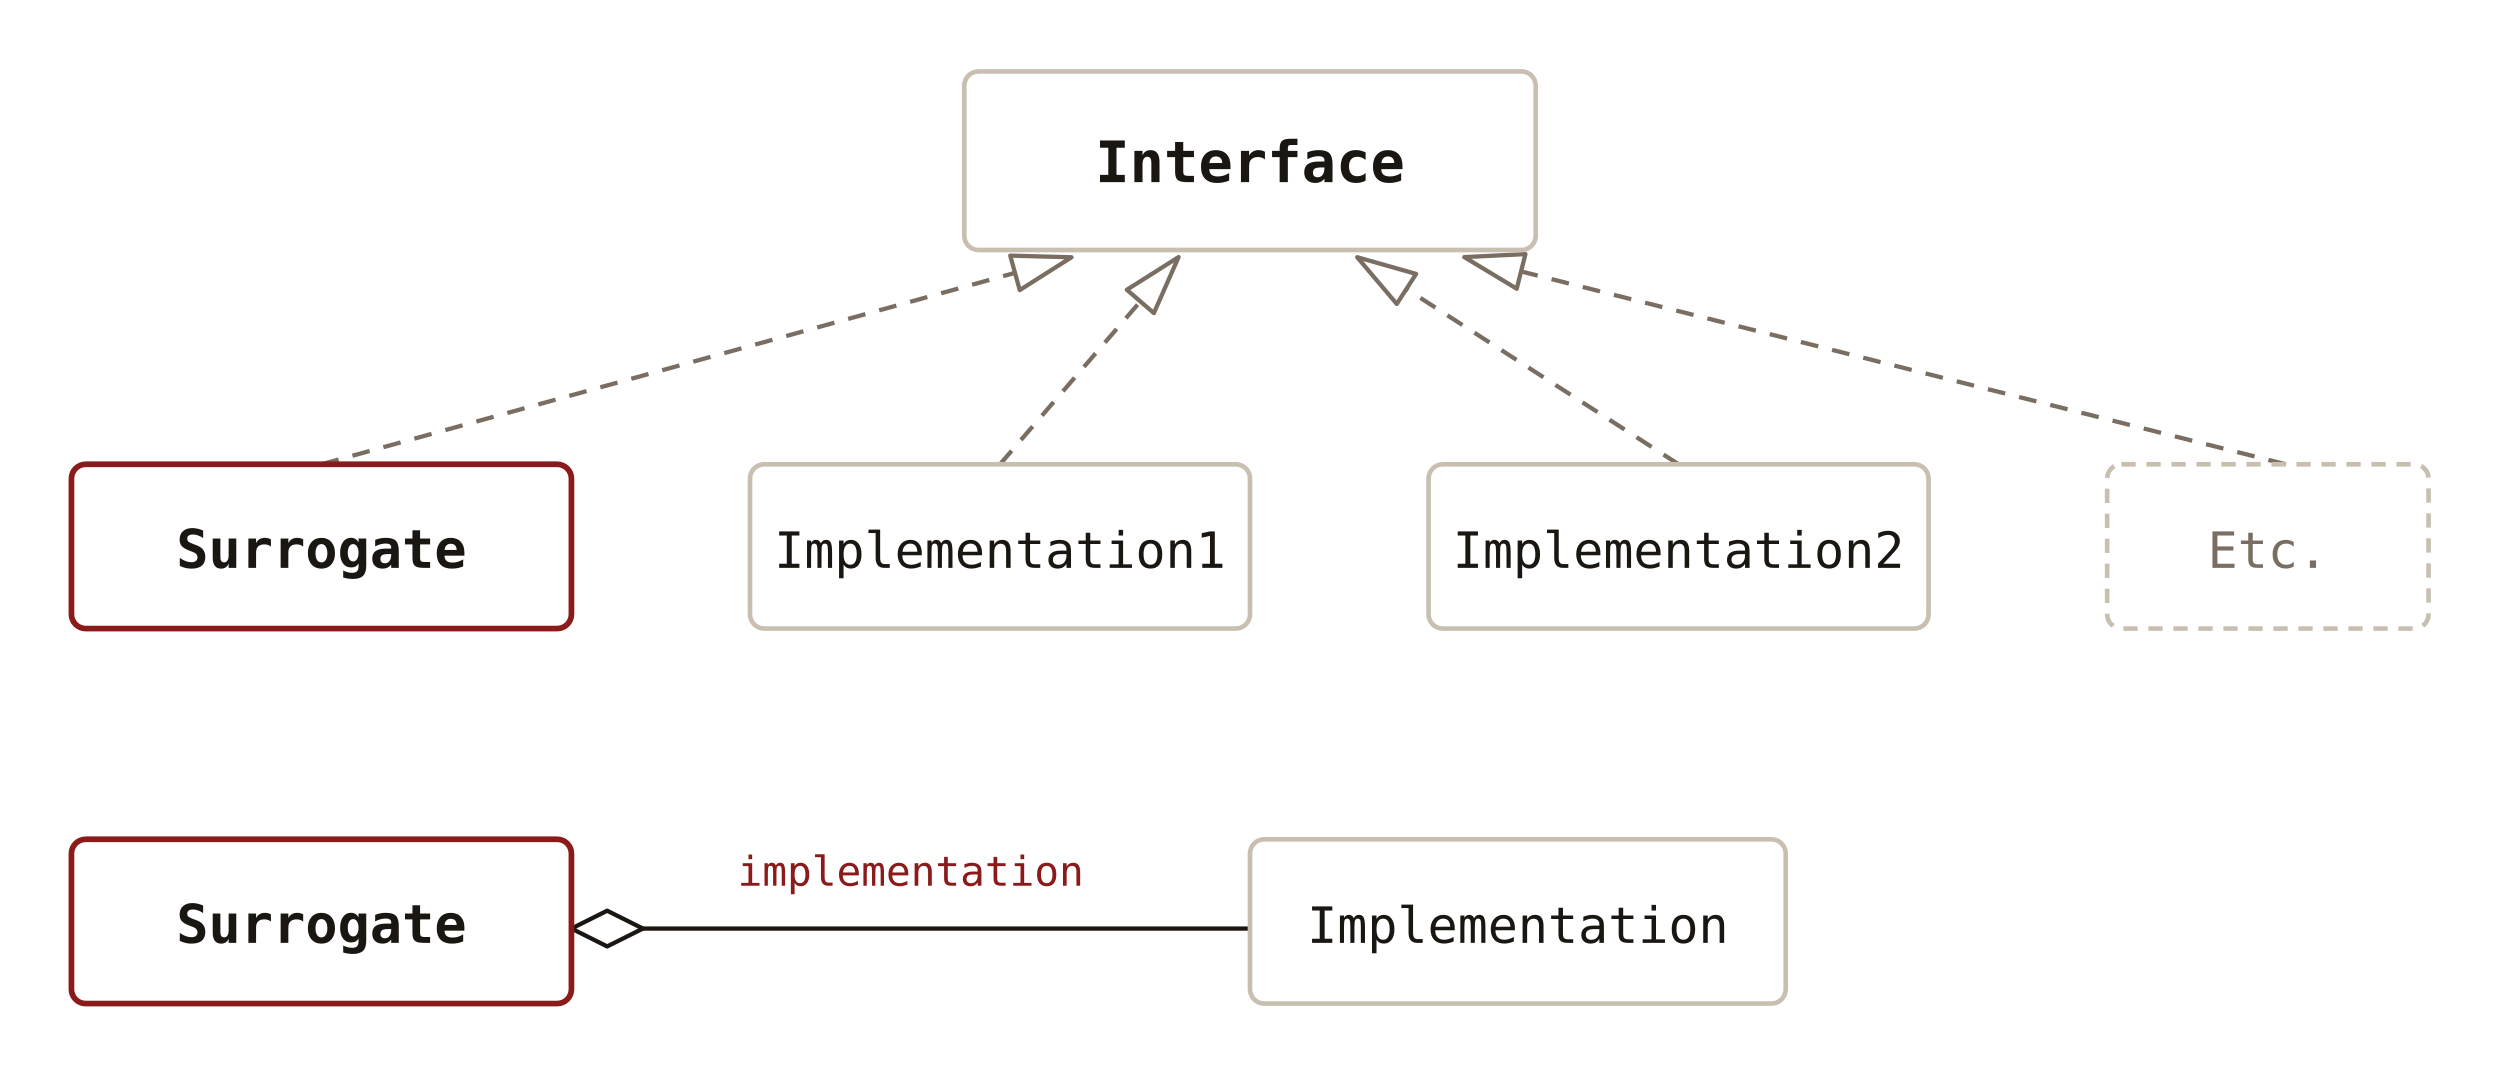
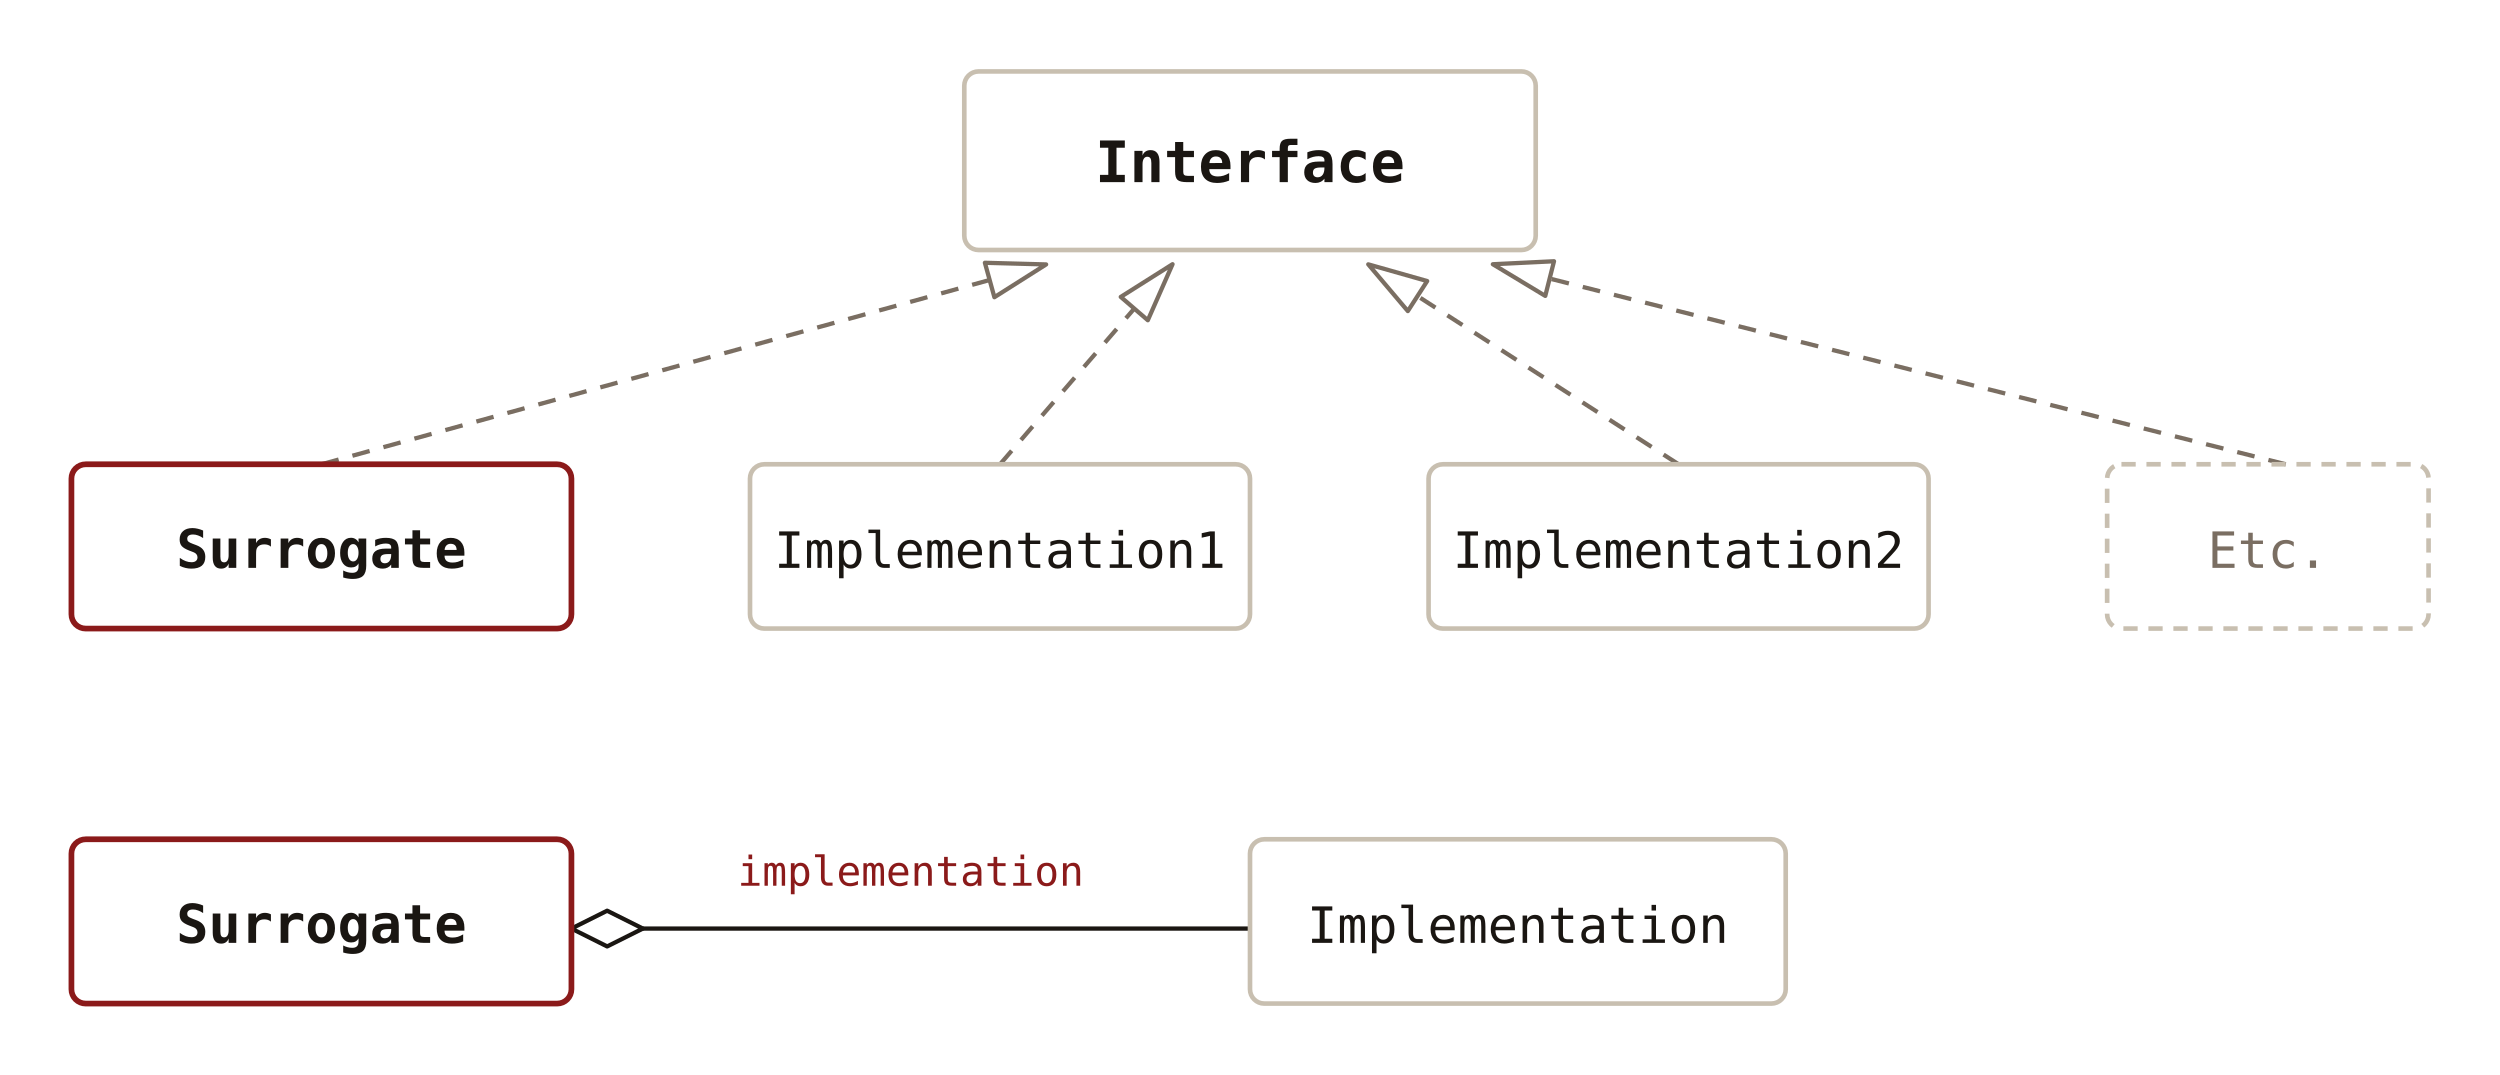
<svg xmlns="http://www.w3.org/2000/svg" viewBox="0 0 700 301" font-family="'JetBrains Mono', Consolas, monospace">
  <defs>
    <marker id="sg-tri-muted" viewBox="0 0 18 12" refX="1" refY="6" markerWidth="18" markerHeight="12" orient="auto" markerUnits="userSpaceOnUse">
      <path d="M1,1 L17.4,6 L1,11 Z" fill="none" stroke="#7a6e62" stroke-width="1.2" stroke-linejoin="round" />
    </marker>
    <marker id="sg-diamond" viewBox="0 0 22 12" refX="21" refY="6" markerWidth="22" markerHeight="12" orient="auto" markerUnits="userSpaceOnUse">
      <path d="M1,6 L11,1 L21,6 L11,11 Z" fill="none" stroke="#1a1612" stroke-width="1.2" stroke-linejoin="round" />
    </marker>
  </defs>
-   <line x1="90" y1="130" x2="284.2" y2="76.4" stroke="#7a6e62" stroke-width="1.2" stroke-dasharray="5,4" marker-end="url(#sg-tri-muted)" />
-   <line x1="280" y1="130" x2="319.3" y2="84.4" stroke="#7a6e62" stroke-width="1.2" stroke-dasharray="5,4" marker-end="url(#sg-tri-muted)" />
-   <line x1="470" y1="130" x2="393.8" y2="80.9" stroke="#7a6e62" stroke-width="1.2" stroke-dasharray="5,4" marker-end="url(#sg-tri-muted)" />
-   <line x1="640" y1="130" x2="425.9" y2="76" stroke="#7a6e62" stroke-width="1.2" stroke-dasharray="5,4" marker-end="url(#sg-tri-muted)" />
+   <line x1="90" y1="130" x2="277.1" y2="78.4" stroke="#7a6e62" stroke-width="1.2" stroke-dasharray="5,4" marker-end="url(#sg-tri-muted)" />
+   <line x1="280" y1="130" x2="317.6" y2="86.4" stroke="#7a6e62" stroke-width="1.2" stroke-dasharray="5,4" marker-end="url(#sg-tri-muted)" />
+   <line x1="470" y1="130" x2="396.9" y2="82.9" stroke="#7a6e62" stroke-width="1.2" stroke-dasharray="5,4" marker-end="url(#sg-tri-muted)" />
+   <line x1="640" y1="130" x2="433.9" y2="78" stroke="#7a6e62" stroke-width="1.2" stroke-dasharray="5,4" marker-end="url(#sg-tri-muted)" />
  <rect x="270" y="20" width="160" height="50" fill="none" stroke="#c8bfb0" stroke-width="1.3" rx="4" />
  <text x="350" y="51" font-size="16" font-weight="bold" fill="#1a1612" text-anchor="middle">Interface</text>
  <rect x="20" y="130" width="140" height="46" fill="none" stroke="#8b1a1a" stroke-width="1.6" rx="4" />
  <text x="90" y="159" font-size="15" font-weight="bold" fill="#1a1612" text-anchor="middle">Surrogate</text>
  <rect x="210" y="130" width="140" height="46" fill="none" stroke="#c8bfb0" stroke-width="1.3" rx="4" />
  <text x="280" y="159" font-size="14" fill="#1a1612" text-anchor="middle">Implementation1</text>
  <rect x="400" y="130" width="140" height="46" fill="none" stroke="#c8bfb0" stroke-width="1.3" rx="4" />
  <text x="470" y="159" font-size="14" fill="#1a1612" text-anchor="middle">Implementation2</text>
  <rect x="590" y="130" width="90" height="46" fill="none" stroke="#c8bfb0" stroke-width="1.3" rx="4" stroke-dasharray="4,3" />
  <text x="635" y="159" font-size="14" fill="#7a6e62" text-anchor="middle">Etc.</text>
  <line x1="180" y1="260" x2="350" y2="260" stroke="#1a1612" stroke-width="1.2" marker-start="url(#sg-diamond)" />
  <text x="255" y="248" font-size="11.5" fill="#8b1a1a" text-anchor="middle">implementation</text>
  <rect x="20" y="235" width="140" height="46" fill="none" stroke="#8b1a1a" stroke-width="1.6" rx="4" />
  <text x="90" y="264" font-size="15" font-weight="bold" fill="#1a1612" text-anchor="middle">Surrogate</text>
  <rect x="350" y="235" width="150" height="46" fill="none" stroke="#c8bfb0" stroke-width="1.3" rx="4" />
  <text x="425" y="264" font-size="14" fill="#1a1612" text-anchor="middle">Implementation</text>
</svg>
